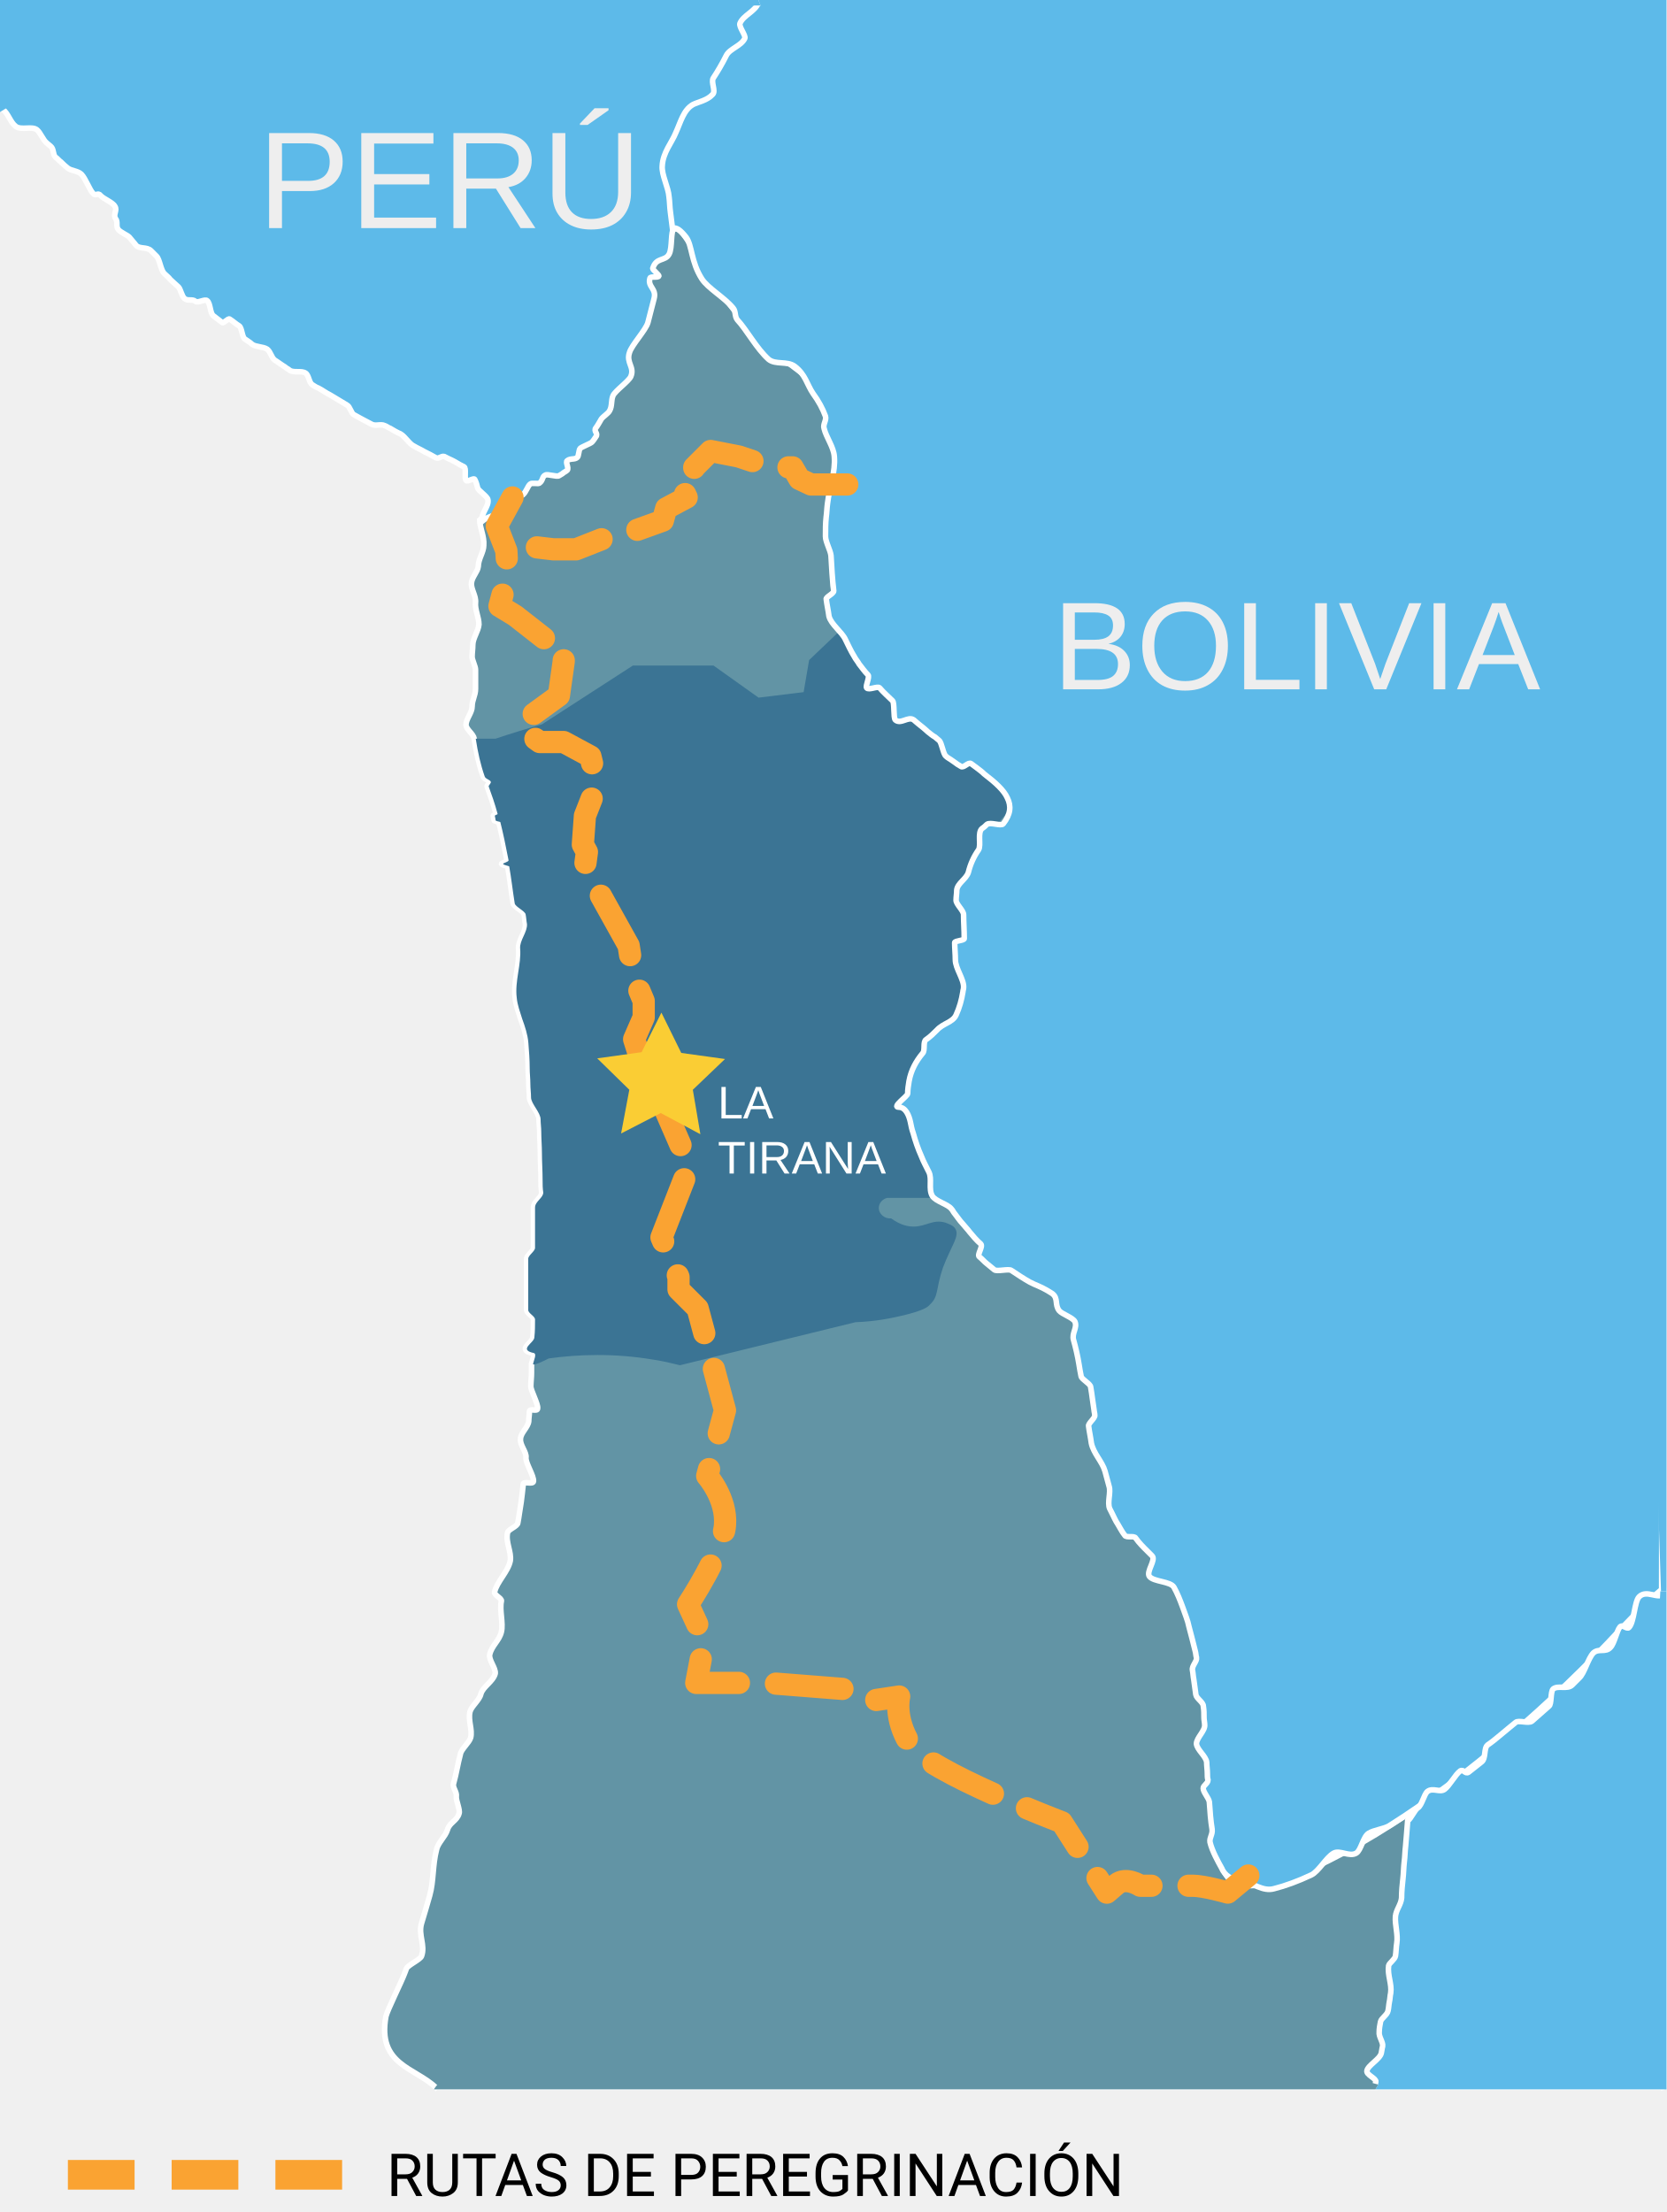
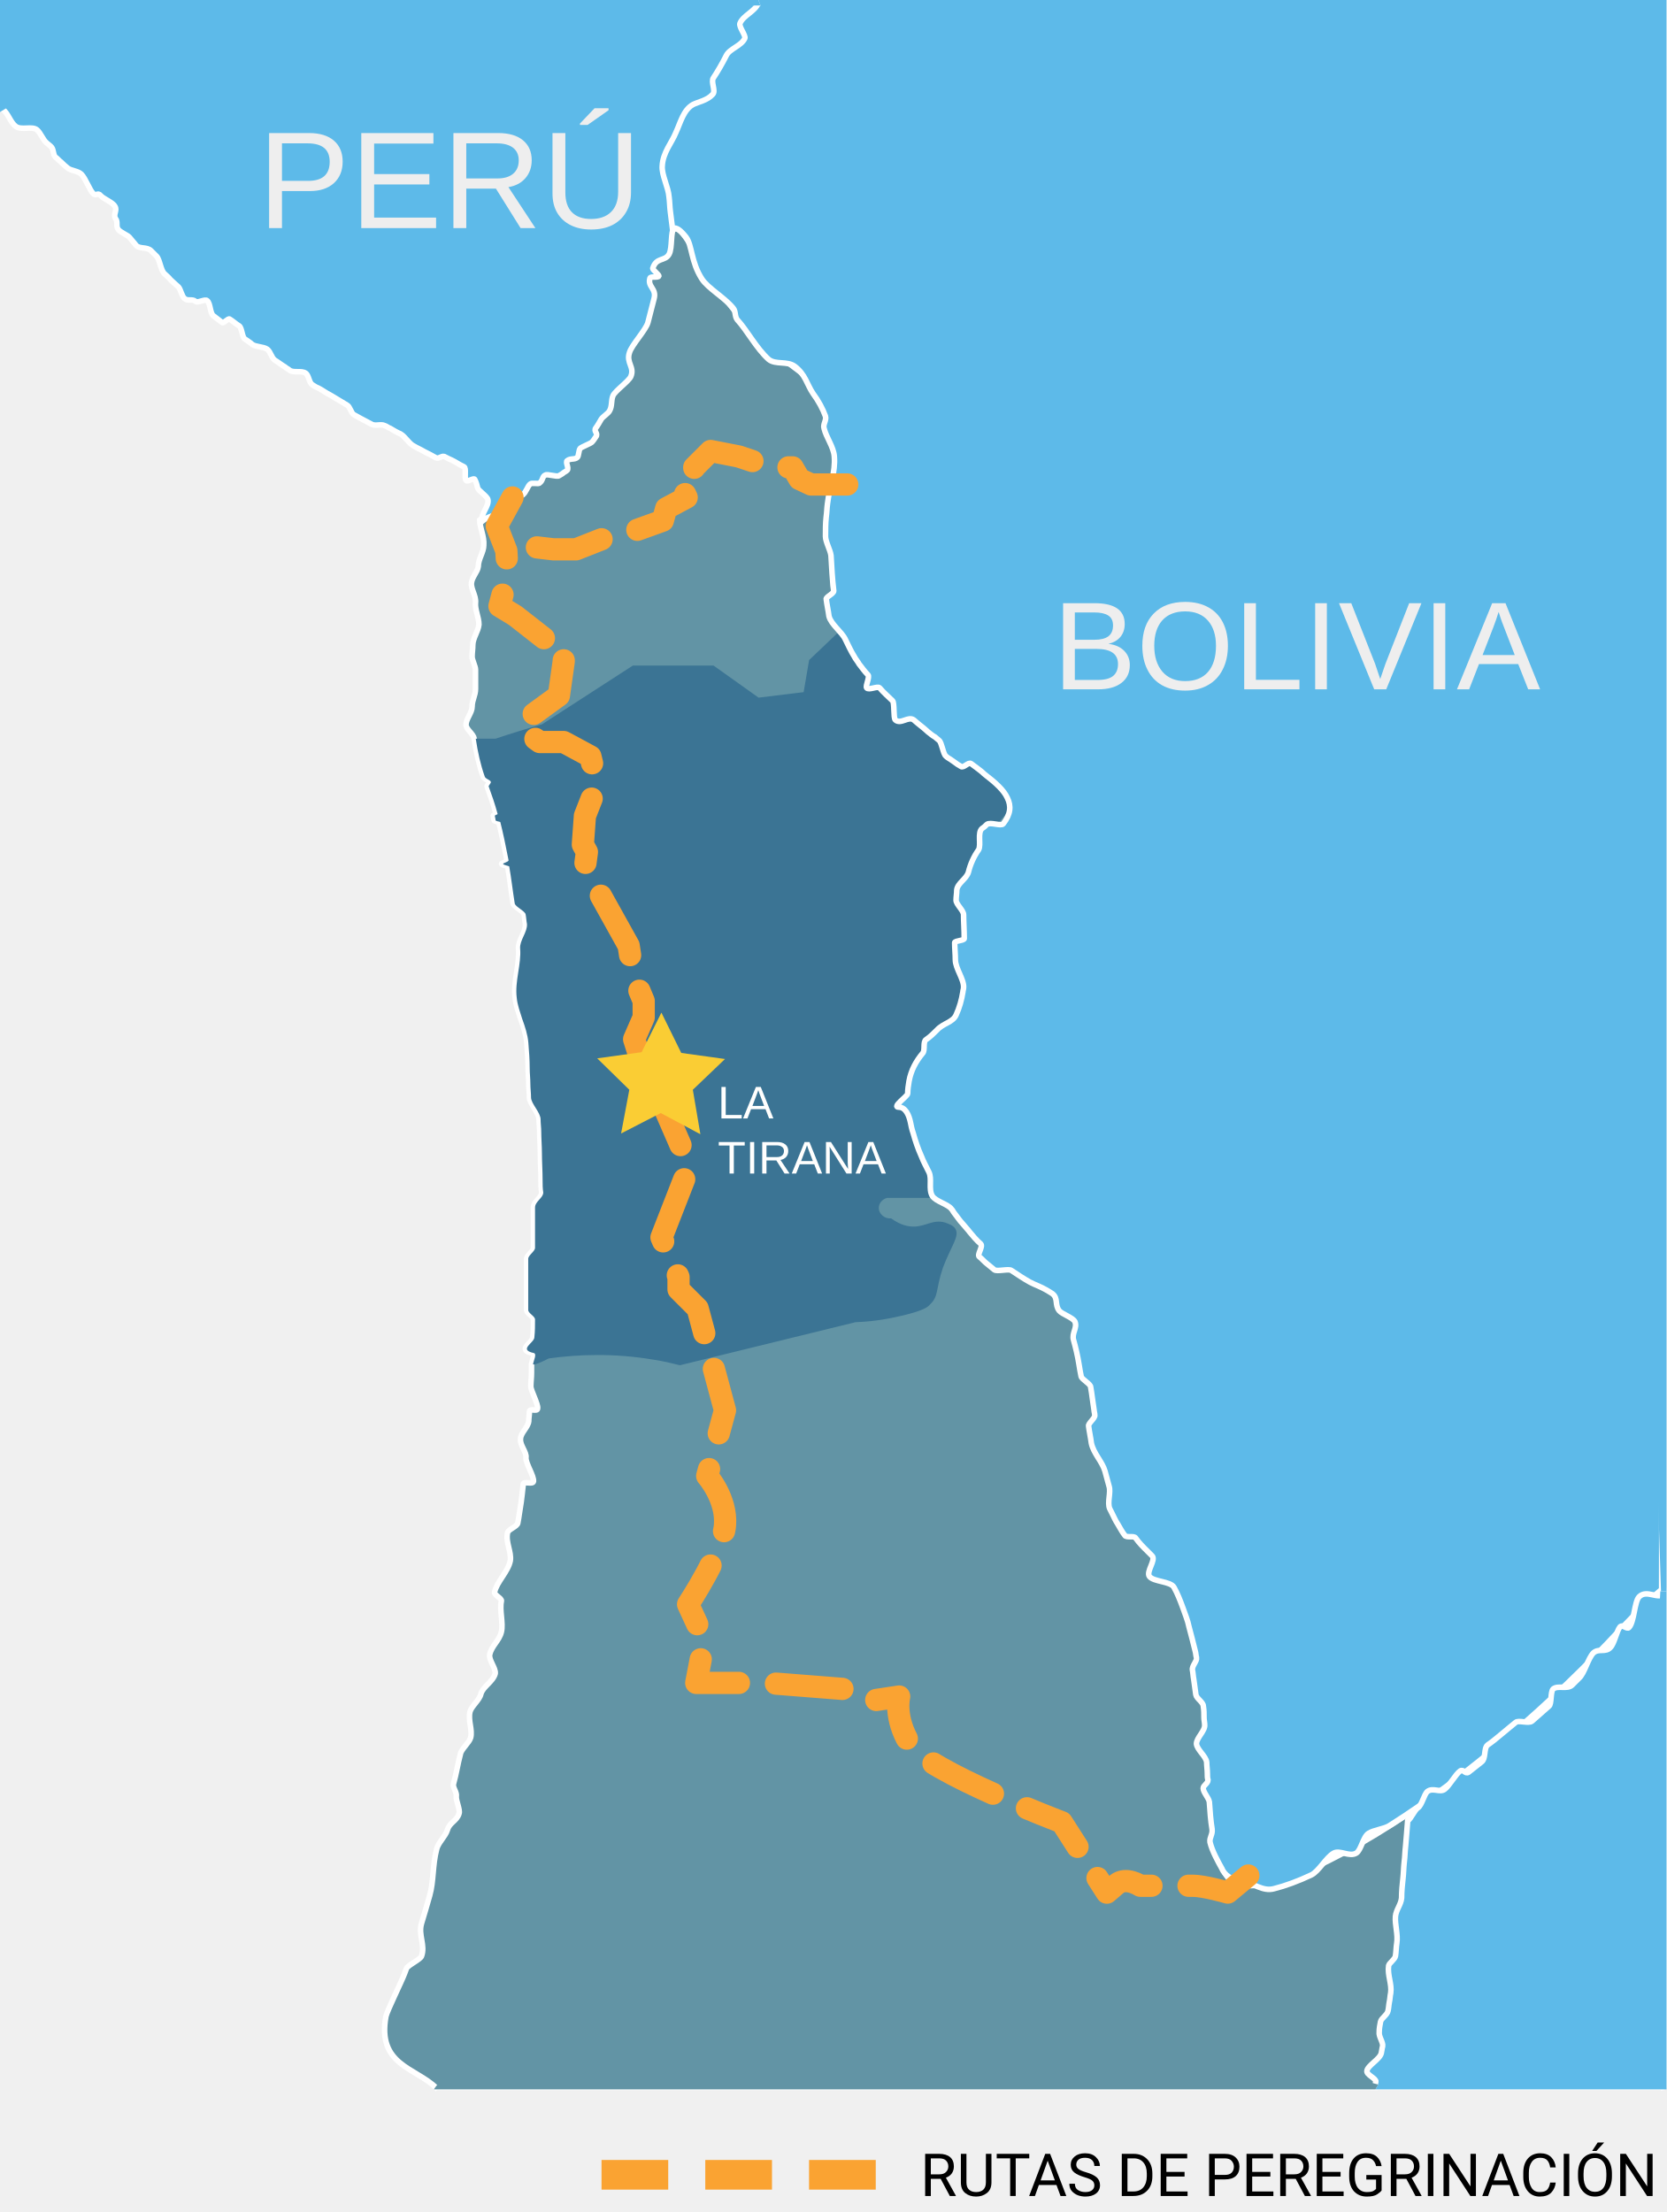
<svg xmlns="http://www.w3.org/2000/svg" id="Capa_1" viewBox="0 0 224.86 298.46">
  <defs>
    <style>.cls-1{letter-spacing:-.06em;}.cls-2{letter-spacing:-.06em;}.cls-3,.cls-4{stroke:#fff;stroke-width:.75px;}.cls-3,.cls-4,.cls-5{stroke-miterlimit:10;}.cls-3,.cls-6{fill:#5dbae9;}.cls-4,.cls-7{fill:#6294a5;}.cls-5{stroke-width:4px;}.cls-5,.cls-8{fill:none;stroke:#faa332;stroke-dasharray:0 0 0 0 0 0 9 5 9 5 9 5;}.cls-9{fill:#3b7494;}.cls-10,.cls-11,.cls-12,.cls-13{font-family:ArialMT, Arial;isolation:isolate;}.cls-10,.cls-12{fill:#fffffe;font-size:6.19px;}.cls-14{fill:#facd34;}.cls-15{font-family:Roboto-Regular, Roboto;font-size:8px;}.cls-11{font-size:16.91px;}.cls-11,.cls-13{fill:#eee;}.cls-16{letter-spacing:-.06em;}.cls-17{letter-spacing:-.04em;}.cls-12{letter-spacing:-.04em;}.cls-8{stroke-linecap:round;stroke-linejoin:round;stroke-width:3px;}.cls-13{font-size:18.64px;}</style>
  </defs>
  <path class="cls-4" d="M58.82,281.64h126.76c2.12-9.5,3.87-23.78,4.52-36.97-12.17,8.11-22.86,12.45-24.89,7.93-3.6-8.11,.74-32.63-9.96-42.96-10.69-10.32-3.96-31.44-14.57-35.95-10.69-4.52-23.88-25.35-14.57-32.45,9.31-7.1-.28-20.93,7.84-28.02,8.11-7.1-4.79-8.02-16.78-21.85-11.98-13.83,4.24-31.53-9.96-41.76-14.2-10.42-14.38-23.23-17.88-17.33-3.5,5.81-4.33,25.63-16.04,31.62-1.94,.92-4.98,3.32-8.57,6.27,0,1.01,.65,2.21,.55,3.41,0,.92-.74,1.84-.74,2.86-.09,.74-.83,1.38-.92,2.21s.65,1.75,.55,2.67,.46,1.94,.46,2.95c-.09,.92-.83,1.84-.83,2.77,0,.55-.09,1.01-.09,1.57,0,.46,.46,1.29,.46,1.75v2.58c0,.92-.46,1.47-.46,2.4,0,.83-.83,1.66-.83,2.49,.09,.65,1.01,1.2,1.11,1.84,.28,1.84,.65,3.5,1.2,5.07,.09,.37,.74,.46,.83,.74,.09,.18-.37,.55-.28,.65,.37,1.01,.83,2.3,1.2,3.69,0,.09-.46,.18-.37,.28,0,.09,.09,.37,.09,.55s.55,.18,.65,.28c.37,1.47,.74,3.23,1.11,5.16,0,.18-.74,.37-.74,.46,0,.18,.83,.28,.83,.37,.28,1.57,.46,3.23,.74,4.98,.09,.46,1.38,1.01,1.47,1.47s.09,.83,.18,1.29c.09,1.11-1.01,2.21-.92,3.32,.18,2.12-.74,4.42-.46,6.64,.09,1.01,.46,1.94,.74,2.86,.37,1.01,.74,2.12,.83,3.23s.18,2.3,.18,3.41c0,.74,.09,1.38,.09,2.12,0,.65,.09,1.2,.09,1.84,0,.83,1.29,2.03,1.29,2.95,0,.55,.09,1.11,.09,1.66,0,.92,.09,1.94,.09,2.86,0,1.2,.09,2.4,.09,3.69,0,.55,0,1.11,.09,1.66,0,.74-1.11,1.2-1.11,2.03v5.44c0,.46-.92,1.01-.92,1.47v6.91c0,.46,.92,.83,.92,1.29,0,.83,0,1.57-.09,2.4,0,.74-2.21,1.66-.09,2.12,.46,.09,0,1.01-.09,1.47v1.2c0,.65-.09,1.29-.09,1.84s1.01,2.4,.92,2.95c0,.55-1.11-.09-1.11,.46,0,.46-.09,.83-.09,1.29-.09,.83-1.11,1.57-1.11,2.4-.09,.83,.83,1.75,.74,2.49s1.11,2.49,1.01,3.23c-.09,.46-1.38-.09-1.38,.37-.09,.83-.18,1.66-.28,2.4-.18,1.01-.28,1.94-.46,2.86-.09,.46-1.29,.83-1.38,1.29-.28,1.29,.55,2.58,.37,3.78-.28,1.47-1.84,2.86-2.12,4.24-.09,.37,1.01,.83,.92,1.2-.28,1.2,.28,2.95,0,4.15s-1.29,1.84-1.57,3.04c-.18,.74,.83,1.84,.74,2.58-.28,1.11-1.66,1.75-1.94,2.77-.18,.83-1.29,1.66-1.47,2.4-.28,1.2,.37,2.4,.09,3.5-.18,.65-1.29,1.57-1.38,2.21-.37,1.38-.55,2.67-.92,3.96-.18,.55,.46,1.11,.37,1.75-.09,.46,.55,1.84,.37,2.3-.28,1.01-1.29,1.2-1.57,2.21-.28,.92-1.29,1.75-1.47,2.67-.55,2.12-.37,4.24-.92,6.18-.37,1.29-.74,2.58-1.11,3.78-.46,1.57,.55,2.95,0,4.42-.18,.46-1.84,1.2-2.03,1.66-.09,.28-.18,.46-.28,.74-.37,1.01-2.3,4.89-2.49,5.72-1.2,6.55,3.96,6.91,6.73,9.59h0Z" />
  <path class="cls-3" d="M.38,.38V14.76c.74,.55,1.01,1.75,1.75,2.3s2.21-.09,2.86,.46c.46,.37,.83,1.38,1.29,1.75,.18,.18,.37,.28,.55,.46,.46,.37,.28,1.11,.65,1.47,.28,.18,.46,.46,.74,.65,.28,.28,.55,.55,.92,.83,.46,.37,1.38,.37,1.84,.83,.55,.55,1.11,2.12,1.57,2.58,.37,.46,.65-.18,1.01,.28,.37,.46,1.66,.92,1.94,1.47,.37,.55-.28,1.11,.09,1.66,.37,.46,0,1.01,.37,1.47,.28,.37,1.2,.74,1.47,1.01,.28,.37,.65,.74,.92,1.11,.46,.55,1.47,.18,2.03,.74l.74,.74c.46,.46,.55,1.94,1.11,2.4,.28,.28,.55,.46,.74,.74,.37,.37,.74,.65,1.11,1.01,.28,.28,.46,1.29,.83,1.57,.46,.37,1.01,0,1.47,.37,.28,.28,1.29-.37,1.57-.09,.46,.37,.37,1.66,.83,2.03,.37,.28,.83,.65,1.2,.92,.18,.18,.83-.65,1.01-.46,.46,.28,.83,.65,1.29,.92,.37,.28,.37,1.47,.74,1.75,.37,.28,.74,.46,1.01,.74,.55,.37,1.47,.28,2.03,.65,.46,.37,.55,1.11,1.01,1.47,.46,.28,.92,.65,1.38,.92,.18,.18,.46,.28,.65,.46,.55,.37,1.57,0,2.12,.37,.46,.28,.46,1.29,.92,1.57,.28,.18,.55,.37,.83,.46,.55,.28,1.01,.65,1.57,.92,.28,.18,.65,.37,.92,.55l1.38,.83c.37,.18,.55,1.11,.92,1.29,.28,.18,.55,.28,.83,.46,.55,.28,1.01,.55,1.57,.83,.55,.28,1.2-.09,1.75,.18,.28,.09,.46,.28,.74,.37,.46,.28,.92,.55,1.38,.74,.65,.37,1.2,1.38,1.84,1.66,.46,.28,.92,.46,1.38,.74,.55,.28,1.11,.55,1.57,.83,.37,.18,.74-.28,1.11-.18l.55,.28c.65,.28,1.11,.55,1.57,.83l.55,.28c.37,.18,0,1.47,.28,1.84,.18,.28,1.11-.46,1.2-.09,.18,.37,.28,.74,.37,1.11,.09,.37,1.29,1.11,1.38,1.57,.18,.92-.92,1.75-.83,2.95,1.01-.83,1.84-.74,2.77-1.38,.37-.28,.83-1.47,1.2-1.75s1.2-.18,1.57-.46c.46-.37,.65-1.2,1.01-1.47,.18-.18,1.01,0,1.2-.09,.55-.37,.37-.92,.83-1.11,.28-.18,1.57,.28,1.84,.09,.18-.09,.28-.18,.46-.28,.18-.18,.46-.28,.65-.46,.28-.28-.28-1.11,0-1.29,.46-.37,1.01-.09,1.38-.46,.18-.18,.18-1.01,.37-1.2s1.38-.65,1.57-.83c.18-.18,.37-.46,.55-.74,.37-.46-.37-.74,0-1.2,.28-.37,.46-.74,.74-1.2,.28-.37,.92-.74,1.11-1.11,.37-.65,.18-1.38,.46-2.03s2.12-1.94,2.4-2.58c.55-1.29-.65-1.84-.18-3.23,.28-1.01,2.21-3.04,2.49-4.06,.28-1.11,.55-2.12,.83-3.23,.37-1.38-.92-1.57-.55-2.77,.09-.28,1.11,0,1.2-.28,0-.18-.83-.83-.83-1.01,.46-1.57,1.66-.92,2.21-1.94,.46-.83,.18-3.23,.65-3.32-1.11-7.1-1.11-13.74,3.13-16.13,3.32-1.94,6.36-7.28,8.94-14.38C102.79,.38,.38,.38,.38,.38Z" />
  <path class="cls-9" d="M133.22,99.2c-4.61-3.5-7.01-5.25-8.94-7.01-1.66-1.57-3.87-3.69-6.08-6.73h-5.25l-3.78,3.6-.74,4.33-6.08,.74-6.08-4.33h-10.88l-12.26,7.93c-1.94,.55-4.33,1.29-6.27,1.94h-2.67c.28,1.84,.65,3.5,1.2,5.07,.09,.37,.74,.46,.83,.74,.09,.18-.37,.55-.28,.65,.37,1.01,.83,2.3,1.2,3.69,0,.09-.46,.18-.37,.28,0,.09,.09,.37,.09,.55s.55,.18,.65,.28c.37,1.47,.74,3.23,1.11,5.16,0,.18-.74,.37-.74,.46,0,.18,.83,.28,.83,.37,.28,1.57,.46,3.23,.74,4.98,.09,.46,1.38,1.01,1.47,1.47s.09,.83,.18,1.29c.09,1.11-1.01,2.21-.92,3.32,.18,2.12-.74,4.42-.46,6.64,.09,1.01,.46,1.94,.74,2.86,.37,1.01,.74,2.12,.83,3.23s.18,2.3,.18,3.41c0,.74,.09,1.38,.09,2.12,0,.65,.09,1.2,.09,1.84,0,.83,1.29,2.03,1.29,2.95,0,.55,.09,1.11,.09,1.66,0,.92,.09,1.94,.09,2.86,0,1.2,.09,2.4,.09,3.69,0,.55,0,1.11,.09,1.66,0,.74-1.11,1.2-1.11,2.03v5.44c0,.46-.92,1.01-.92,1.47v6.91c0,.46,.92,.83,.92,1.29,0,.83,0,1.57-.09,2.4,0,.74-2.21,1.66-.09,2.12,.46,.09,0,1.01-.09,1.47,0,.37,2.12-.74,2.12-.74h0c3.96-.55,8.85-.74,14.2,.18,1.2,.18,2.4,.46,3.5,.74,7.93-1.94,15.76-3.87,23.69-5.81,2.67-.09,4.89-.55,6.45-.92,2.67-.65,3.32-1.11,3.6-1.47,1.2-1.11,.74-2.03,1.75-4.98,1.11-2.95,2.3-4.24,1.66-5.25-.28-.46-.92-.65-1.38-.83-1.66-.46-2.58,.55-4.24,.55-.74,0-1.75-.18-3.04-1.11-.92,.09-1.66-.65-1.66-1.38,0-.65,.46-1.2,1.11-1.38h9.59c1.84,.74,3.69,1.47,5.62,2.21-2.3-2.3-5.99-6.45-8.2-12.08,0,0-1.84-4.7-1.38-8.85,.18-1.57,.65-2.58,.83-2.77,.46-.83,1.01-1.47,2.3-2.86,1.38-1.47,2.03-2.21,2.3-2.49,3.04-3.23,1.2-11.25,2.12-18.81,.18-1.47,.46-3.23,1.66-4.7,.92-1.2,1.75-2.03,1.75-2.03,.74-.74,1.01-.92,1.47-1.57,.65-.83,1.01-1.75,1.11-2.12,.65-1.66-2.3-3.87-5.62-6.36Z" />
  <path class="cls-3" d="M224.48,.38H102.33c-.46,1.2-2.03,1.66-2.49,2.77-.18,.46,.83,1.66,.65,2.03-.46,1.01-2.03,1.38-2.49,2.3-.55,1.11-1.2,2.21-1.75,3.04-.37,.55,.37,1.75-.09,2.21-.74,.83-1.94,1.01-2.67,1.38-1.29,.74-1.66,2.4-2.3,3.78-.55,1.38-1.75,2.67-1.84,4.52-.09,1.2,.83,2.86,.92,4.15,.09,.65,.09,1.38,.18,2.03l.28,2.21c.55-.18,1.11,.28,1.84,1.2,.83,1.11,.65,3.32,2.12,5.62,.83,1.29,3.04,2.49,4.24,3.96,.37,.46,.18,1.11,.55,1.57,1.29,1.38,2.58,3.87,4.24,5.35,.92,.74,2.49,.18,3.5,.92,1.47,1.11,1.66,2.49,2.49,3.69,.74,1.01,1.29,2.03,1.66,3.04,.18,.55-.37,1.11-.18,1.66,.28,1.2,1.29,2.49,1.38,3.78,.18,2.12-.65,4.06-.92,6.36-.09,.65-.09,1.2-.18,1.84-.09,.83-.09,1.66-.09,2.58,0,.74,.65,1.84,.74,2.58,.09,1.57,.18,3.23,.37,4.79,0,.37-1.11,.83-1.01,1.11,.09,.74,.28,1.57,.37,2.3,.28,1.11,1.75,2.12,2.21,3.13,.37,.74,.74,1.57,1.2,2.3,.18,.37,.46,.65,.65,1.01,.37,.46,.74,1.01,1.2,1.47,.28,.28-.37,1.47-.18,1.75,.28,.37,1.47-.28,1.75,0,.55,.65,1.2,1.2,1.75,1.75,.28,.28,.09,2.3,.37,2.58,.74,.65,1.75-.55,2.49,0,.18,.18,.46,.37,.65,.55,.46,.37,.83,.65,1.2,1.01,.37,.28,.65,.55,1.01,.74,.18,.18,.37,.28,.55,.46,.37,.28,.55,1.84,.92,2.12,.18,.18,.37,.28,.65,.46s.65,.46,.92,.65c.18,.09,.28,.18,.46,.28,.37,.28,1.01-.65,1.38-.37,.28,.18,.46,.37,.74,.55,.37,.28,.74,.55,1.01,.83,1.57,1.2,2.67,2.21,3.13,3.23,.55,1.11,.46,2.21-.55,3.5-.28,.37-1.75-.28-2.21,.09-.18,.18-.37,.37-.65,.55-.65,.55-.09,2.21-.46,2.86-.65,.92-1.11,1.94-1.38,3.04-.28,.92-1.47,1.47-1.57,2.4,0,.46-.09,.92-.09,1.38,0,.55,1.01,1.38,1.01,1.94,0,1.01,.09,2.12,.09,3.23,0,.28-1.29,.28-1.29,.55,0,.74,.09,1.57,.09,2.3,0,1.2,1.2,2.67,1.11,3.78,0,.18-.09,.37-.09,.55-.18,1.11-.46,2.12-.92,3.13-.46,1.01-1.75,1.11-2.58,2.03-.46,.46-.92,.92-1.47,1.29-.46,.28-.09,1.47-.46,1.84-.92,1.11-1.57,2.3-1.84,3.78-.09,.55-.18,1.11-.18,1.66,0,.37-2.21,1.84-1.2,1.84,.92,0,1.38,1.11,1.57,2.03,.09,.46,.18,.92,.37,1.47,.28,1.01,.65,2.12,1.11,3.13,.28,.74,.65,1.38,1.01,2.12,.46,.92-.09,2.3,.46,3.23,.46,.74,2.12,1.11,2.58,1.75,.18,.18,.28,.46,.46,.65,.37,.46,.65,.92,1.01,1.29,.37,.46,.74,.83,1.01,1.2,.46,.55,.92,1.11,1.47,1.57,.37,.37-.55,1.47-.18,1.75,.37,.28,.65,.65,1.01,.92,.37,.28,.65,.55,1.01,.83,.37,.28,1.94-.18,2.3,.09,.83,.55,1.66,1.11,2.49,1.57,.37,.18,.74,.37,1.2,.55,.65,.28,1.29,.65,1.84,1.01,.83,.65,.28,1.47,.92,2.3,.37,.46,1.84,.92,2.12,1.47,.37,.83-.46,1.57-.18,2.49,.28,1.01,.55,2.12,.74,3.32,.09,.55,.18,1.11,.28,1.57s1.29,1.01,1.29,1.47c.18,1.01,.28,2.03,.46,3.13,0,.18,.09,.37,.09,.65,.09,.37-.92,1.11-.83,1.47,.09,.74,.28,1.57,.37,2.3,.28,1.38,1.47,2.49,1.84,3.78,.18,.65,.37,1.38,.55,2.03,.28,.83-.28,2.21,.09,3.04l.28,.55c.28,.55,.46,1.01,.83,1.57,.28,.46,.55,1.01,.92,1.47,.18,.37,1.29,0,1.47,.37,.46,.65,1.01,1.2,1.57,1.75l.65,.65c.55,.55-.83,2.12-.37,2.77,.55,.74,2.86,.65,3.32,1.47,.46,.83,.83,1.75,1.2,2.77,.28,.83,.65,1.66,.83,2.58,.28,1.01,.55,2.12,.83,3.23,.09,.28,.09,.65,.18,.92,.09,.46-.65,1.11-.55,1.66,.09,.46,.09,.83,.18,1.29,.09,.65,.18,1.38,.28,2.03,.09,.55,1.01,1.01,1.01,1.57,.09,.55,.09,1.01,.09,1.57,0,.28,.09,.65,.09,.92,.09,.83-1.11,1.75-1.11,2.58,.09,.83,1.29,1.66,1.38,2.49,0,.46,.09,1.01,.09,1.47,0,.37,0,.65,.09,.92,0,.46-.65,.74-.65,1.11,0,.55,.74,1.29,.83,1.84,.09,1.29,.18,2.58,.37,3.69,.09,.74-.37,1.11-.28,1.75,.28,1.2,1.11,2.67,1.57,3.5,.18,.46,.55,.92,1.01,1.2,.55,.37,1.2,.55,2.03,.65,1.11,.09,2.49,1.38,4.06,.92,1.47-.37,3.23-1.01,4.98-1.84,1.01-.46,2.03-2.4,3.04-2.95,.83-.46,2.12,.55,3.04,0,.65-.37,.92-2.21,1.66-2.67s1.94-.55,2.77-1.01c10.42-6.55,22.12-16.69,31.16-26.46,2.12-2.21,3.96-4.06,5.62-5.44L224.48,.38h0Z" />
  <path class="cls-3" d="M224.48,281.64v-66.56c-.83,.74-2.3-.65-3.32,.37-.65,.65-.65,3.41-1.38,4.15-.28,.28-.83-.46-1.2-.09-.46,.55-.74,2.21-1.29,2.77-.65,.74-1.57,.09-2.3,.74-.74,.74-1.2,2.77-1.94,3.41l-.92,.92c-.65,.65-1.94,0-2.58,.55-.37,.37-.18,2.03-.55,2.3-.74,.65-1.57,1.38-2.3,2.03-.46,.37-1.84-.18-2.21,.18-.65,.55-1.38,1.11-2.12,1.75-.55,.46-1.11,.92-1.66,1.29-.55,.46-.18,1.84-.83,2.3-.55,.46-1.2,.92-1.75,1.38-.46,.28-.65-.46-1.11-.18-.65,.46-1.47,2.03-2.12,2.49s-1.57-.28-2.3,.28c-.46,.37-.74,1.84-1.29,2.21-.46,.28-.92,1.47-1.38,1.75-.09,1.38-.18,2.03-.28,3.41-.09,.74-.09,1.47-.18,2.12-.09,.74-.09,1.57-.18,2.3-.09,.83-.18,1.66-.18,2.58-.09,.92-.74,1.57-.83,2.49-.09,1.11,.37,2.49,.18,3.6-.09,.55-.09,1.2-.18,1.75-.09,.46-.83,.92-.92,1.29-.18,1.29,.46,2.49,.28,3.69-.09,.37-.09,.83-.18,1.2-.09,.46-.09,.83-.18,1.2-.09,.55-.92,1.01-1.01,1.47s-.18,.92-.18,1.38c-.09,.65,.55,1.38,.46,1.94-.09,.28-.09,.55-.18,.92-.18,.83-1.84,1.66-1.94,2.4-.09,.55,1.29,1.01,1.2,1.47-.09,.28-.09,.46-.18,.74h39.09Z" />
  <g id="Capa_4">
    <path class="cls-8" d="M168.43,253.06l-2.77,2.3s-3.23-.92-4.7-.92h-7.1s-1.94-1.29-3.23-.18l-1.29,1.11-6.08-9.5s-18.25-6.91-20.47-10.51-1.47-6.45-1.47-6.45l-4.33,.65-3.04-1.66-10.51-.83h-9.5l1.11-5.81-2.21-4.79s4.7-7.1,4.98-10.69-2.4-6.64-2.4-6.64l2.4-8.85-3.69-13.74-2.58-2.58v-1.66l-2.3-5.35,3.78-9.68-4.7-10.79" />
    <polyline class="cls-8" points="69.15 67.12 67.03 70.99 68.32 74.31 68.5 77.63 67.39 81.78 69.51 83.07 74.68 87.12 76.06 87.12 76.06 89.24 75.41 93.85 70.34 97.54 71.17 98.92 72.83 100.12 76.06 100.12 79.66 102.06 80.58 105.84 78.92 110.08 78.64 113.95 79.19 114.96 78.92 116.99 84.82 127.59 85.46 131.74 86.85 135.06 86.85 137.27 85.56 140.22 86.85 144.28" />
    <polyline class="cls-8" points="114.32 65.37 109.43 65.37 107.86 64.63 106.94 63.06 104.08 63.06 99.66 61.59 95.88 60.85 93.67 63.06 93.67 64.72 91.82 65.37 92.65 67.12 89.89 68.59 89.43 70.25 84.82 71.91 81.22 72.74 77.72 74.12 74.68 74.12 71.63 73.76 70.16 74.4 68.13 73.76" />
  </g>
  <text class="cls-13" transform="translate(34.78 30.78)">
    <tspan x="0" y="0">PERÚ</tspan>
  </text>
  <text class="cls-11" transform="translate(142.05 93.01)">
    <tspan x="0" y="0">BOLIVI</tspan>
    <tspan class="cls-2" x="54.5" y="0">A</tspan>
  </text>
  <polygon class="cls-14" points="94.5 153.04 89.15 150.18 83.8 152.94 84.91 147.04 80.58 142.8 86.57 141.97 89.24 136.63 91.92 142.07 97.82 142.89 93.48 147.04 94.5 153.04" />
  <text class="cls-12" transform="translate(96.84 150.91)">
    <tspan x="0" y="0">L</tspan>
  </text>
  <text class="cls-10" transform="translate(100.24 150.91)">
    <tspan class="cls-16" x="0" y="0">A</tspan>
    <tspan x="3.79" y="0"> </tspan>
  </text>
  <text class="cls-10" transform="translate(96.84 158.34)">
    <tspan x="0" y="0">TIRAN</tspan>
    <tspan class="cls-1" x="18.58" y="0">A</tspan>
  </text>
  <polygon class="cls-6" points="224.85 214.71 224.85 0 102.33 0 102.79 1.2 217.47 7.2 224.11 214.71 224.85 214.71" />
  <polygon class="cls-6" points="224.85 214.71 224.02 214.71 223.93 216.46 185.95 281.27 185.58 281.91 224.85 281.91 224.85 214.71" />
  <polygon class="cls-7" points="185.95 281.27 184.29 280.81 60.39 279.42 58.73 281.64 58.54 281.91 185.58 281.91 185.95 281.27" />
  <polygon class="cls-6" points="102.33 0 0 0 0 15.12 1.02 14.48 1.85 12.64 100.77 1.11 101.78 .74 102.61 .74 102.33 0" />
-   <line class="cls-5" x1="9.16" y1="293.44" x2="48.48" y2="293.44" />
-   <text class="cls-15" transform="translate(52.17 296.3)">
+   <line class="cls-5" x1="81.16" y1="293.44" x2="120.48" y2="293.44" />
+   <text class="cls-15" transform="translate(124.17 296.3)">
    <tspan x="0" y="0">RU</tspan>
    <tspan class="cls-17" x="10.11" y="0">T</tspan>
    <tspan x="14.58" y="0">AS DE PEREGRINACIÓN</tspan>
  </text>
</svg>
